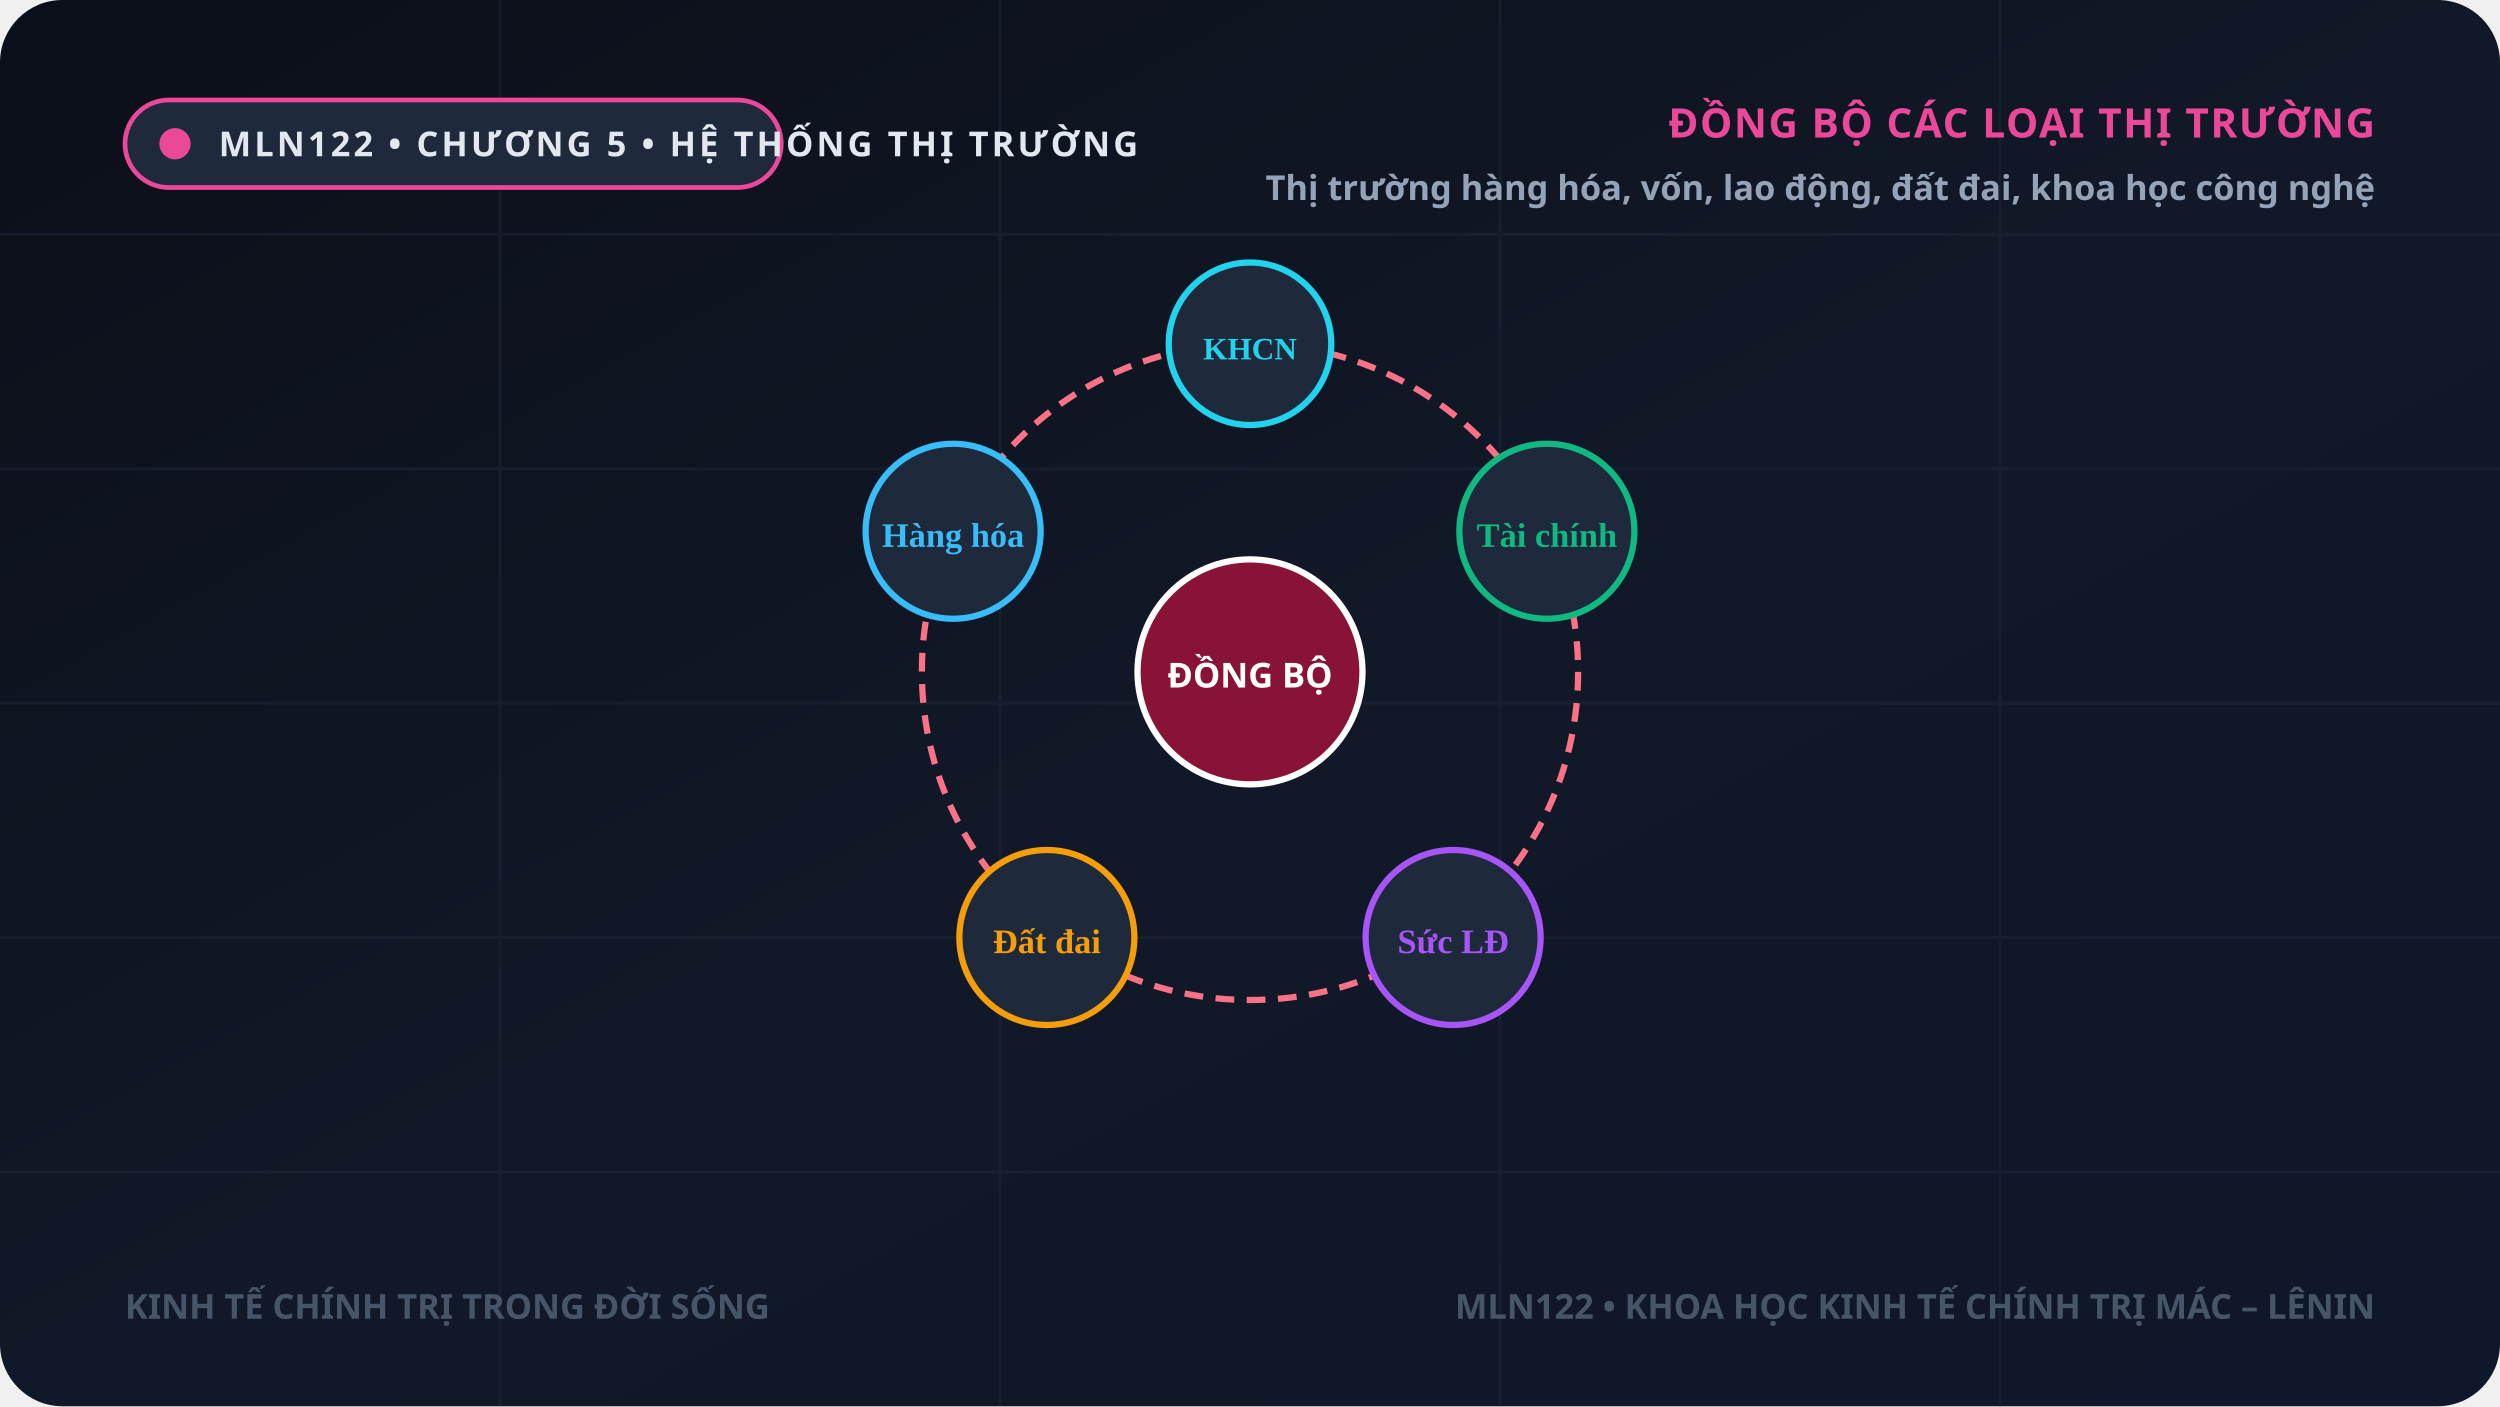
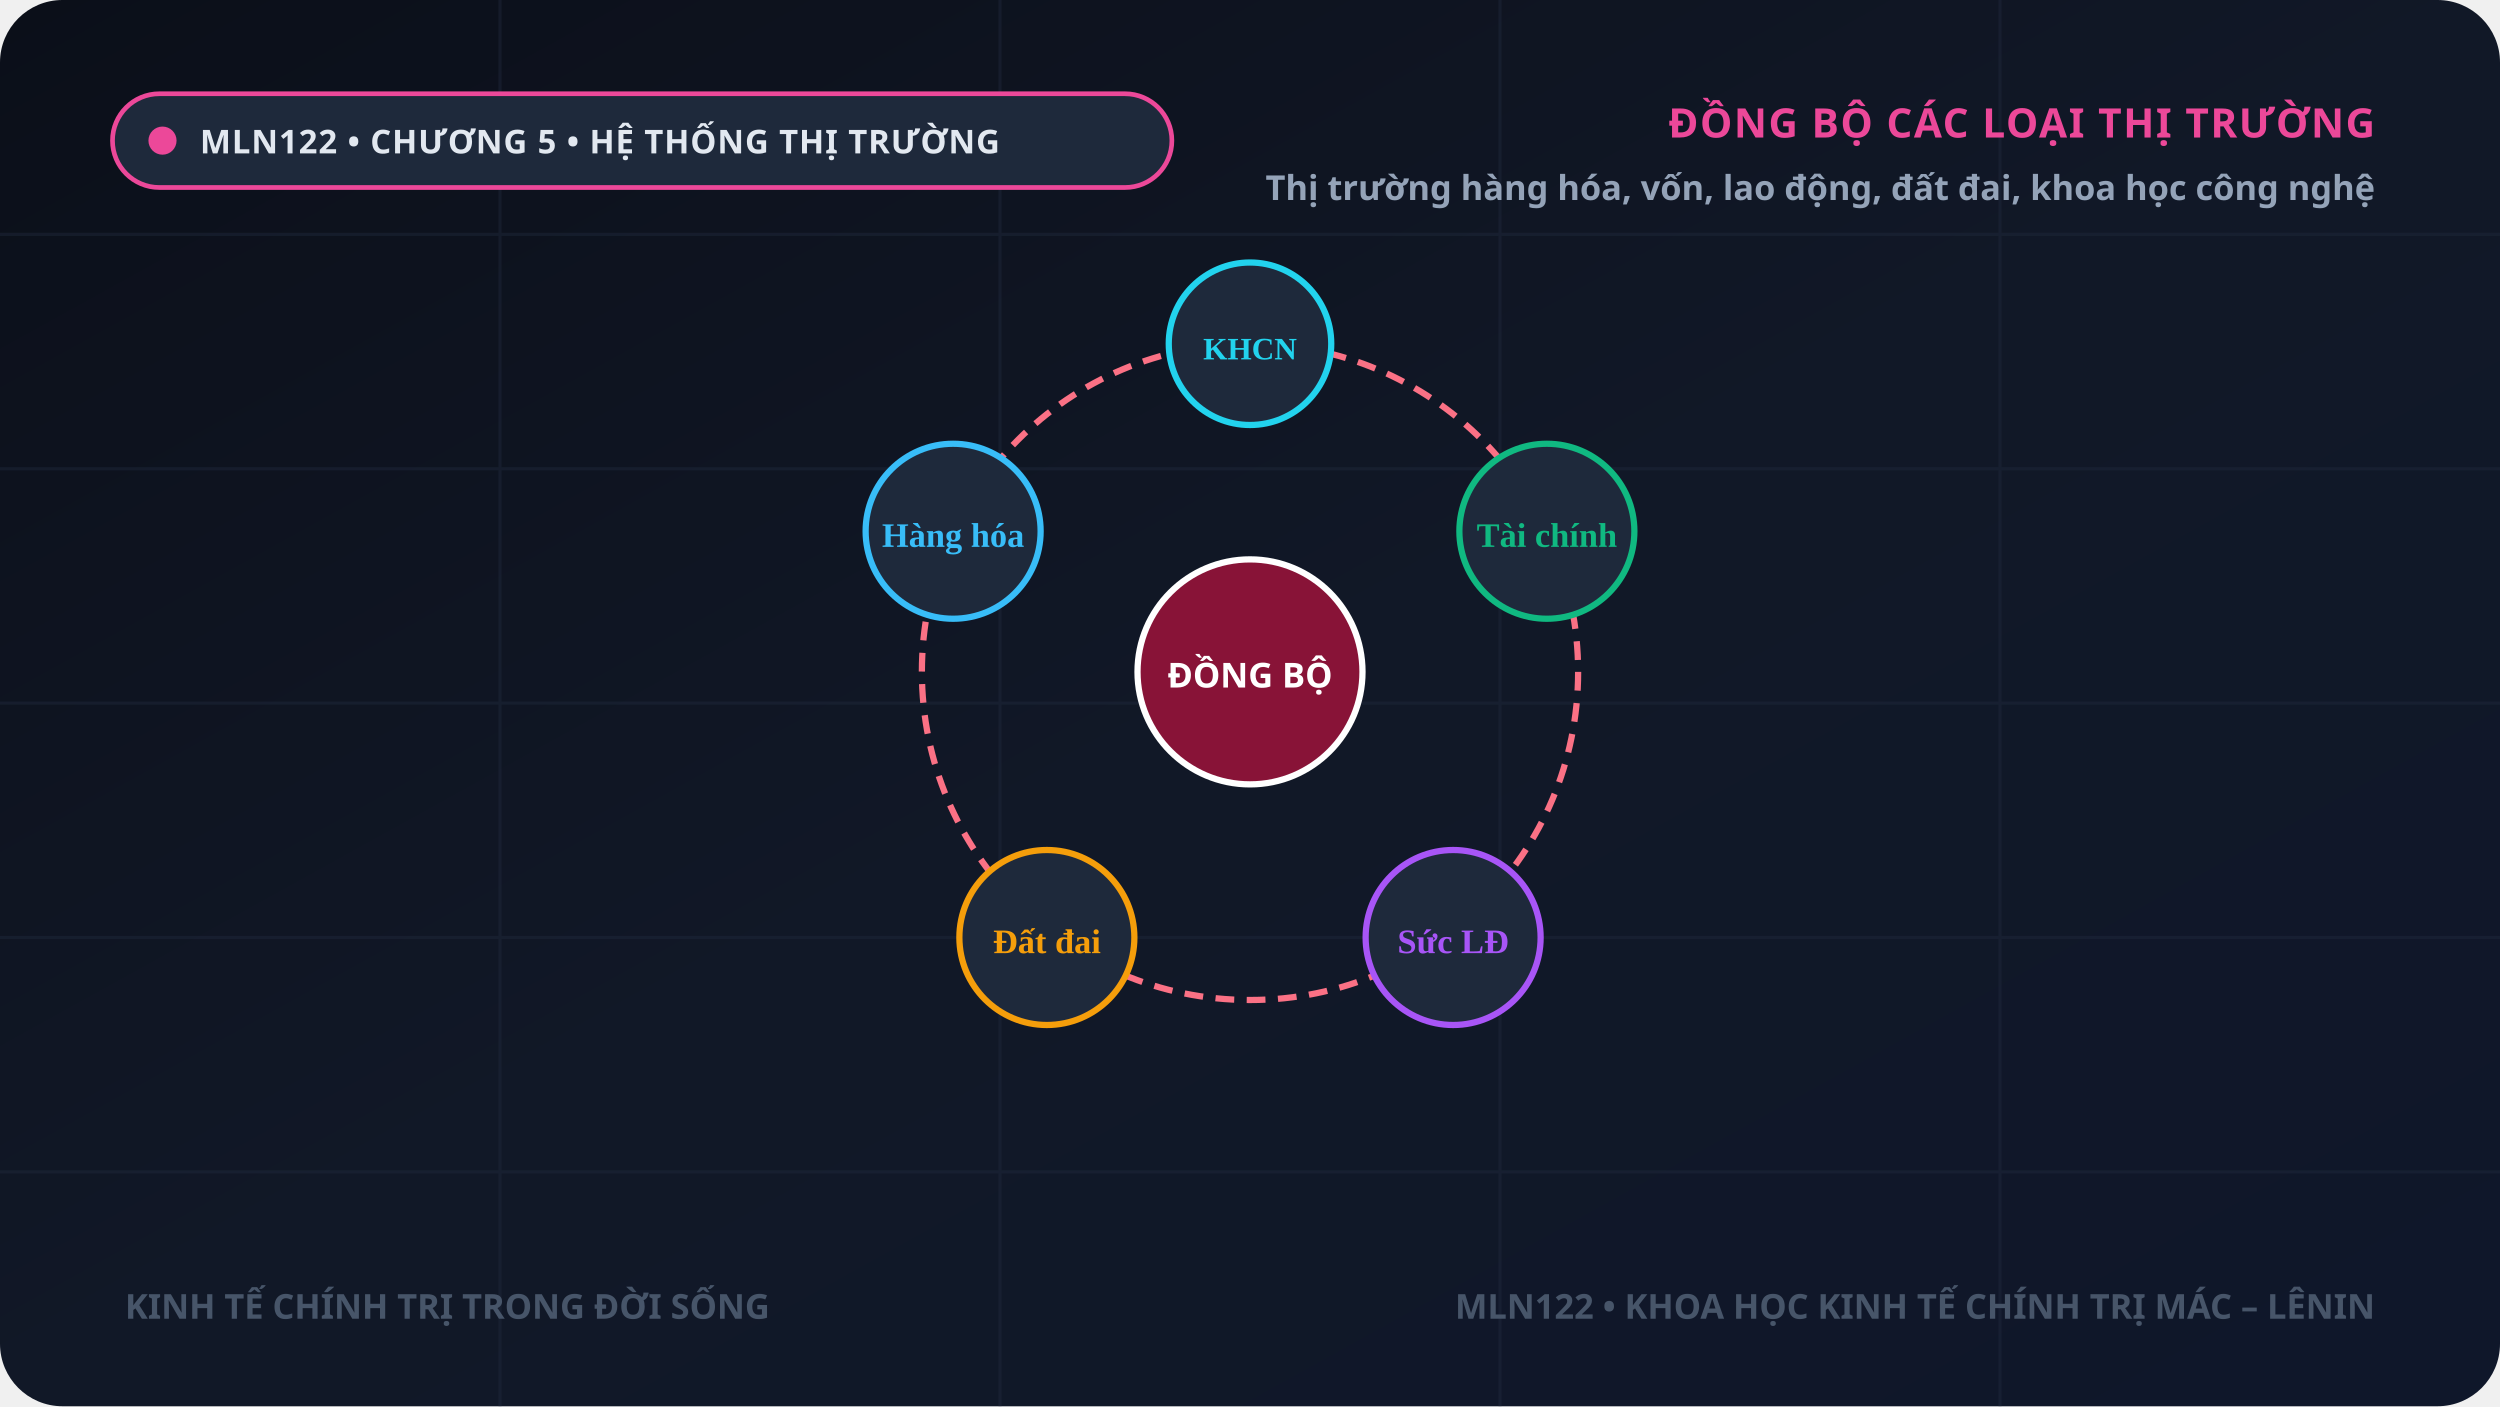
<svg xmlns="http://www.w3.org/2000/svg" viewBox="0 0 800 450" width="800" height="450">
  <defs>
    <linearGradient id="bgGrad" x1="0%" y1="0%" x2="100%" y2="100%">
      <stop offset="0%" stop-color="#0b0f19" />
      <stop offset="50%" stop-color="#111827" />
      <stop offset="100%" stop-color="#0f172a" />
    </linearGradient>
    <linearGradient id="blueGlow" x1="0%" y1="0%" x2="100%" y2="100%">
      <stop offset="0%" stop-color="#38bdf8" />
      <stop offset="100%" stop-color="#0284c7" />
    </linearGradient>
    <linearGradient id="goldGlow" x1="0%" y1="0%" x2="100%" y2="100%">
      <stop offset="0%" stop-color="#fbbf24" />
      <stop offset="100%" stop-color="#d97706" />
    </linearGradient>
    <linearGradient id="greenGlow" x1="0%" y1="0%" x2="100%" y2="100%">
      <stop offset="0%" stop-color="#34d399" />
      <stop offset="100%" stop-color="#059669" />
    </linearGradient>
    <linearGradient id="purpleGlow" x1="0%" y1="0%" x2="100%" y2="100%">
      <stop offset="0%" stop-color="#c084fc" />
      <stop offset="100%" stop-color="#7c3aed" />
    </linearGradient>
    <linearGradient id="roseGlow" x1="0%" y1="0%" x2="100%" y2="100%">
      <stop offset="0%" stop-color="#fb7185" />
      <stop offset="100%" stop-color="#e11d48" />
    </linearGradient>
    <linearGradient id="cyanGlow" x1="0%" y1="0%" x2="100%" y2="100%">
      <stop offset="0%" stop-color="#22d3ee" />
      <stop offset="100%" stop-color="#0891b2" />
    </linearGradient>
    <filter id="softGlow" x="-20%" y="-20%" width="140%" height="140%">
      <feGaussianBlur stdDeviation="8" result="blur" />
      <feComposite in="SourceGraphic" in2="blur" operator="over" />
    </filter>
  </defs>
  <rect width="800" height="450" rx="20" fill="url(#bgGrad)" />
  <g stroke="#1e293b" stroke-width="1" opacity="0.45">
    <line x1="0" y1="75" x2="800" y2="75" />
    <line x1="0" y1="150" x2="800" y2="150" />
    <line x1="0" y1="225" x2="800" y2="225" />
    <line x1="0" y1="300" x2="800" y2="300" />
    <line x1="0" y1="375" x2="800" y2="375" />
    <line x1="160" y1="0" x2="160" y2="450" />
    <line x1="320" y1="0" x2="320" y2="450" />
    <line x1="480" y1="0" x2="480" y2="450" />
    <line x1="640" y1="0" x2="640" y2="450" />
  </g>
-   <g transform="translate(40, 32)">
-     <rect width="210" height="28" rx="14" fill="#1e293b" stroke="#ec4899" stroke-width="1.5" />
-     <circle cx="16" cy="14" r="5" fill="#ec4899" />
-     <text x="30" y="18" fill="#e2e8f0" font-family="'Be Vietnam Pro', system-ui, sans-serif" font-size="11" font-weight="800" letter-spacing="1">MLN122 • CHƯƠNG 5 • HỆ THỐNG THỊ TRƯỜNG</text>
+   <g transform="translate(36, 30)">
+     <rect width="339" height="30" rx="15" fill="#1e293b" stroke="#ec4899" stroke-width="1.5" />
+     <circle cx="16" cy="15" r="4.5" fill="#ec4899" />
+     <text x="28" y="15" fill="#e2e8f0" font-family="'Be Vietnam Pro', 'Segoe UI', -apple-system, sans-serif" font-size="10.5" font-weight="800" letter-spacing="0.3" dominant-baseline="central">MLN122 • CHƯƠNG 5 • HỆ THỐNG THỊ TRƯỜNG</text>
  </g>
  <text x="760" y="44" fill="#ec4899" font-family="'Be Vietnam Pro', system-ui, sans-serif" font-size="13" font-weight="800" text-anchor="end" letter-spacing="0.5">ĐỒNG BỘ CÁC LOẠI THỊ TRƯỜNG</text>
  <text x="760" y="64" fill="#94a3b8" font-family="'Be Vietnam Pro', system-ui, sans-serif" font-size="11" font-weight="600" text-anchor="end">Thị trường hàng hóa, vốn, lao động, đất đai, khoa học công nghệ</text>
  <g transform="translate(400, 215)">
    <circle cx="0" cy="0" r="105" fill="none" stroke="#fb7185" stroke-width="2" stroke-dasharray="6 4" />
    <circle cx="0" cy="0" r="36" fill="#881337" stroke="#ffffff" stroke-width="2" />
    <text x="0" y="5" fill="#ffffff" font-family="'Be Vietnam Pro', sans-serif" font-size="11" font-weight="900" text-anchor="middle">ĐỒNG BỘ</text>
    <circle cx="-95" cy="-45" r="28" fill="#1e293b" stroke="#38bdf8" stroke-width="2" />
    <text x="-95" y="-40" fill="#38bdf8" font-size="11" font-weight="800" text-anchor="middle">Hàng hóa</text>
    <circle cx="95" cy="-45" r="28" fill="#1e293b" stroke="#10b981" stroke-width="2" />
    <text x="95" y="-40" fill="#10b981" font-size="11" font-weight="800" text-anchor="middle">Tài chính</text>
    <circle cx="-65" cy="85" r="28" fill="#1e293b" stroke="#f59e0b" stroke-width="2" />
    <text x="-65" y="90" fill="#f59e0b" font-size="11" font-weight="800" text-anchor="middle">Đất đai</text>
    <circle cx="65" cy="85" r="28" fill="#1e293b" stroke="#a855f7" stroke-width="2" />
    <text x="65" y="90" fill="#a855f7" font-size="11" font-weight="800" text-anchor="middle">Sức LĐ</text>
    <circle cx="0" cy="-105" r="26" fill="#1e293b" stroke="#22d3ee" stroke-width="2" />
    <text x="0" y="-100" fill="#22d3ee" font-size="10" font-weight="800" text-anchor="middle">KHCN</text>
  </g>
  <text x="40" y="422" fill="#475569" font-family="'Be Vietnam Pro', system-ui, sans-serif" font-size="11" font-weight="700">KINH TẾ CHÍNH TRỊ TRONG ĐỜI SỐNG</text>
  <text x="760" y="422" fill="#475569" font-family="'Be Vietnam Pro', system-ui, sans-serif" font-size="11" font-weight="700" text-anchor="end">MLN122 • KHOA HỌC KINH TẾ CHÍNH TRỊ MÁC – LÊNIN</text>
</svg>
